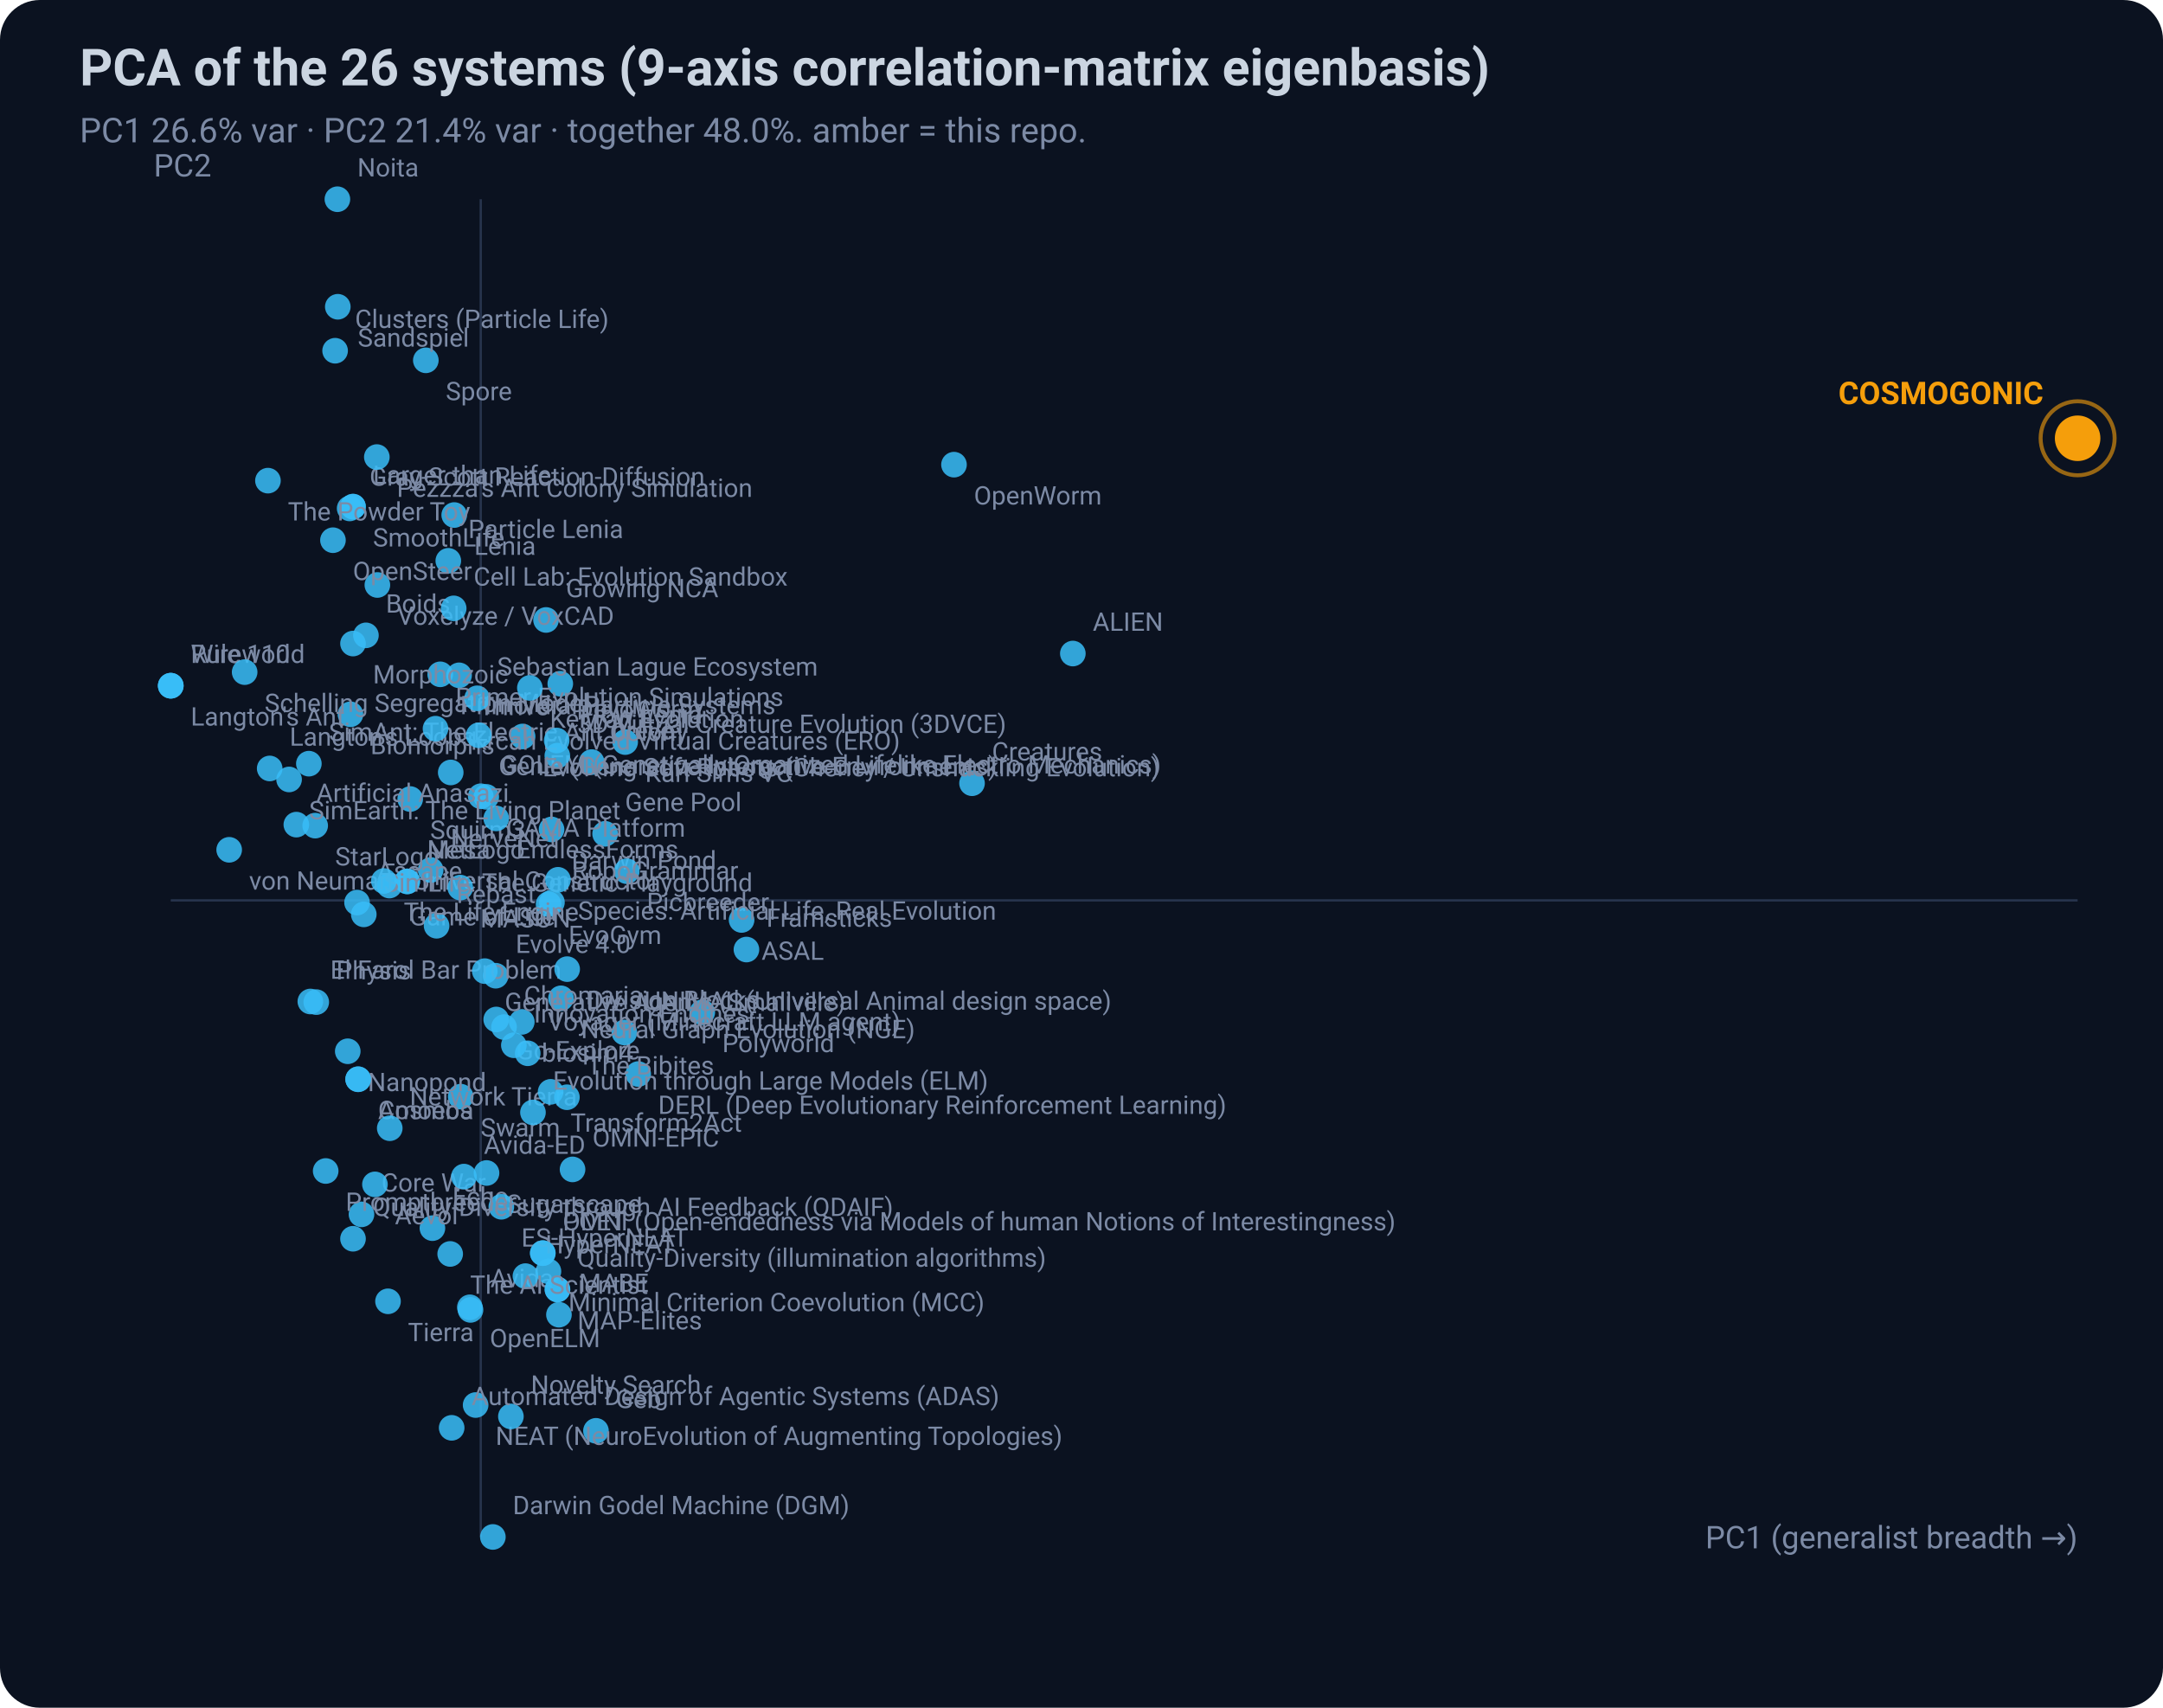
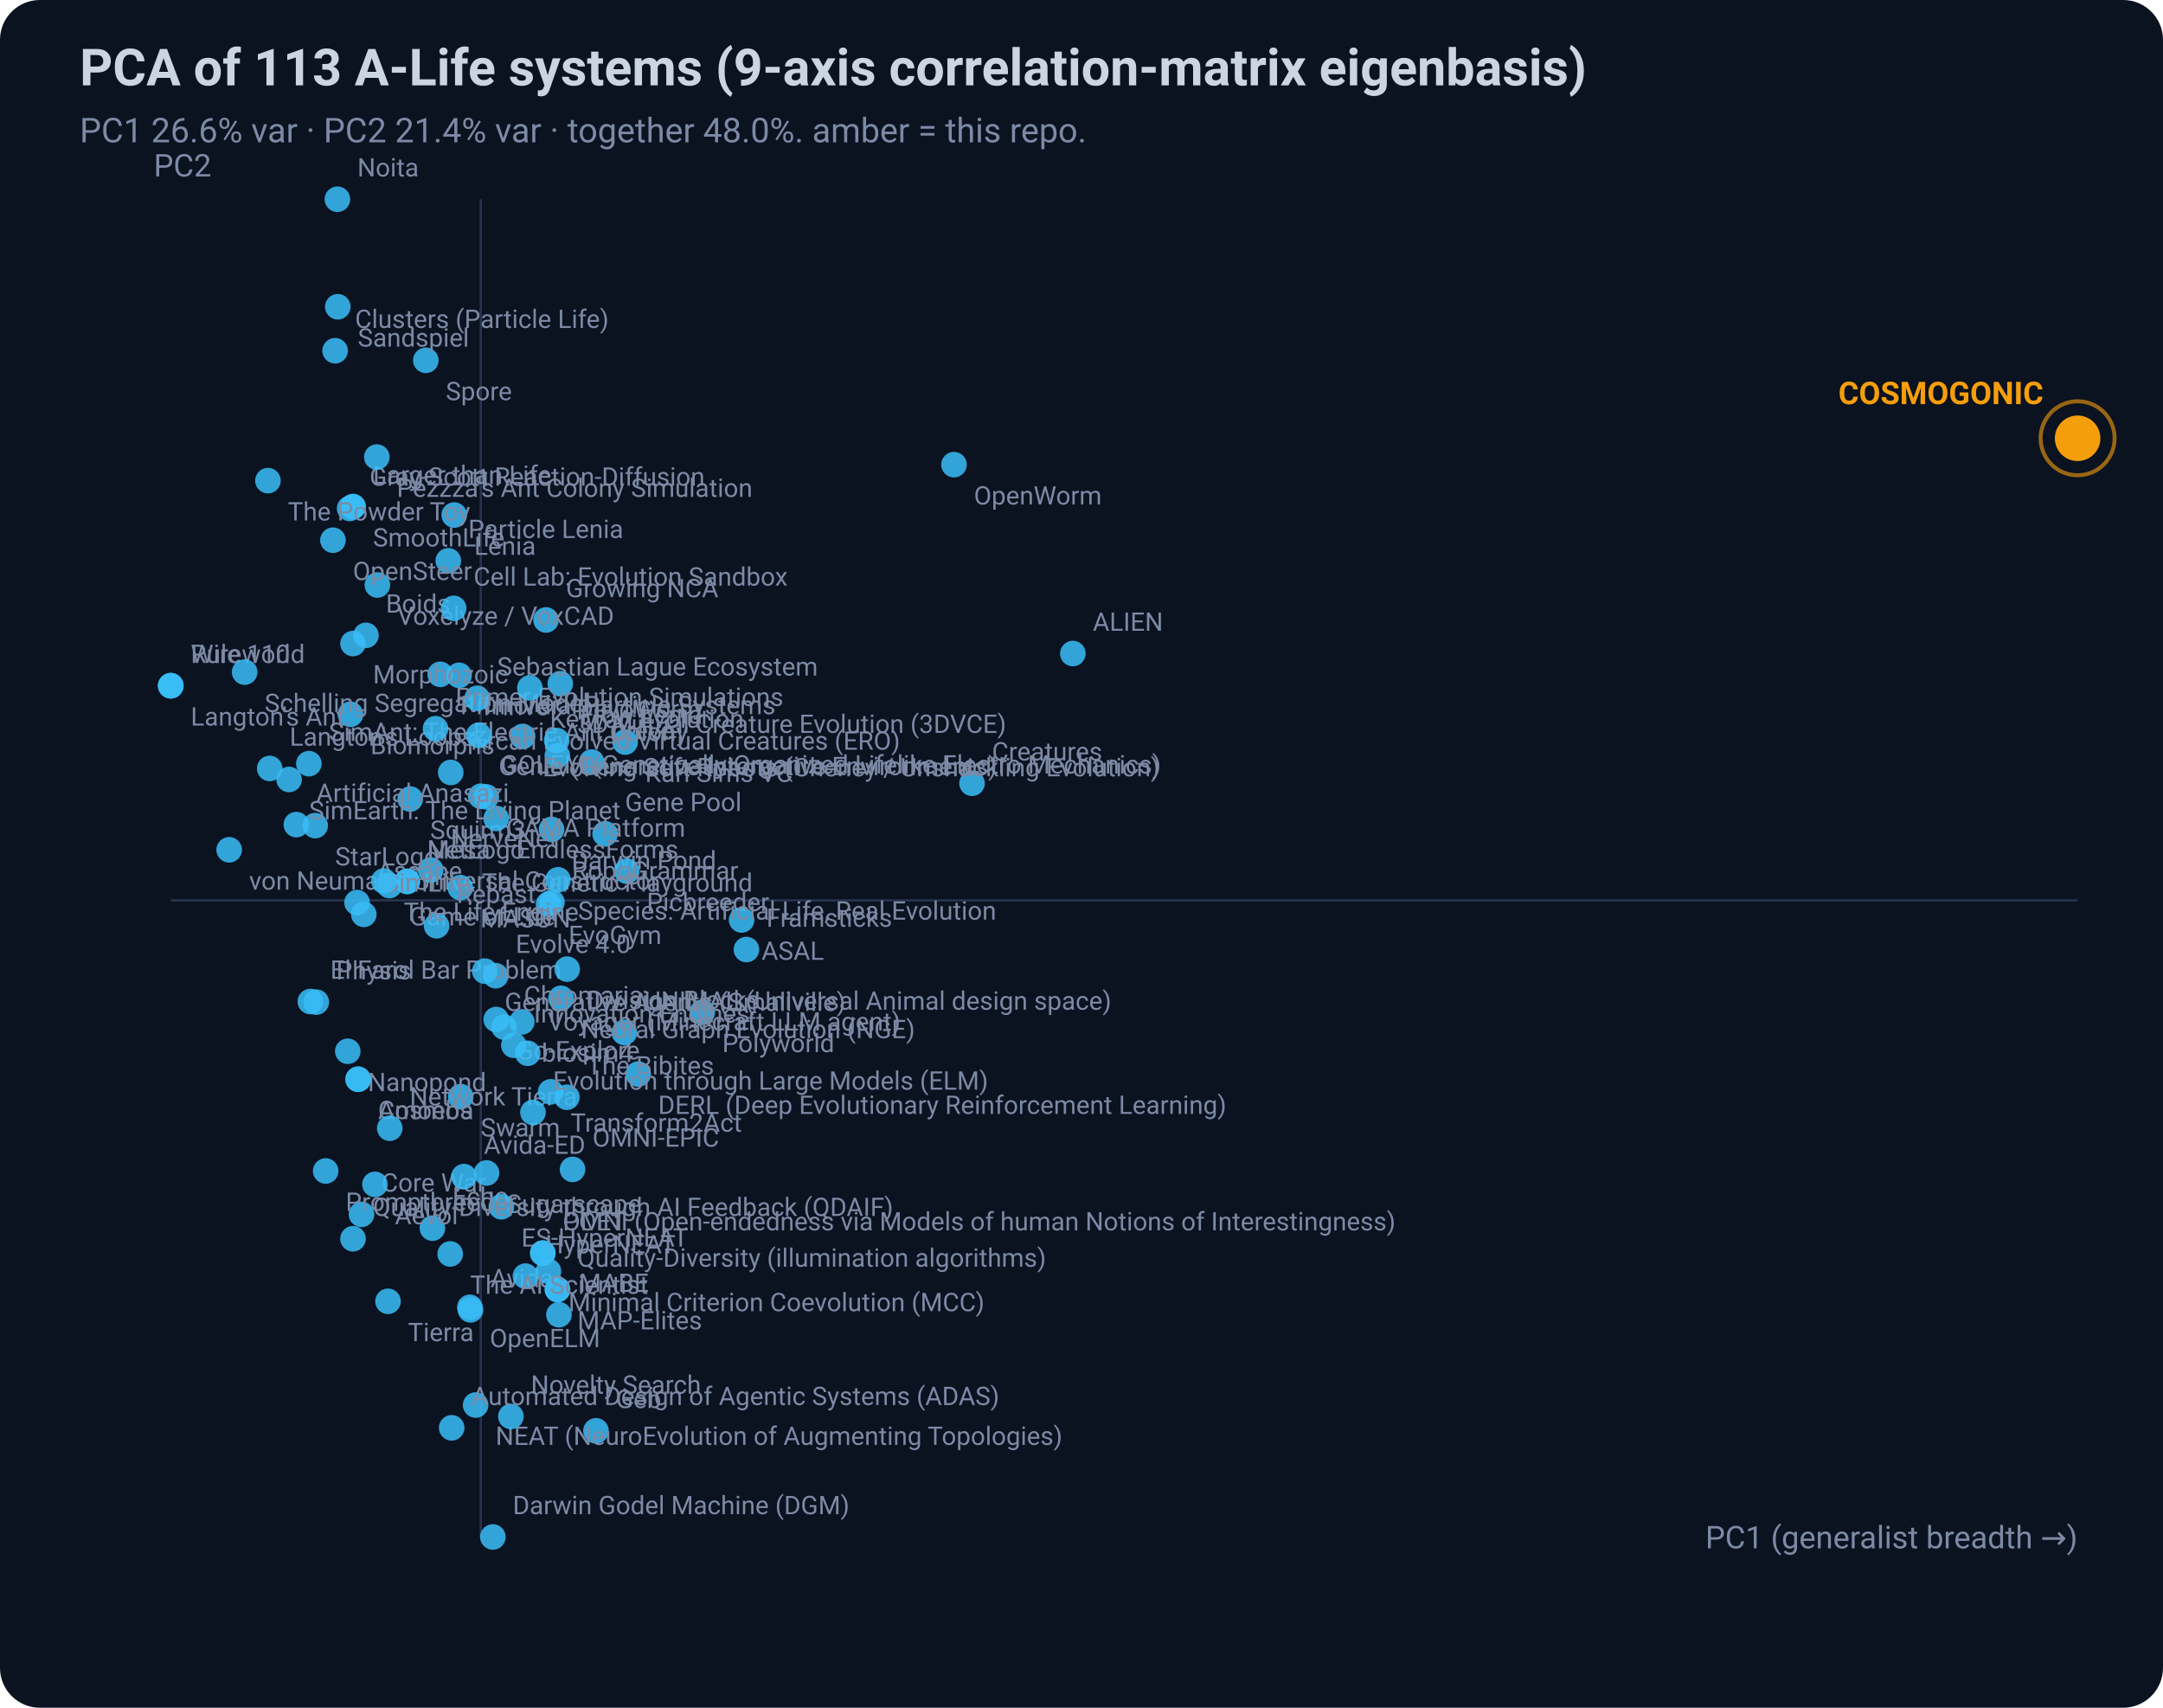
<svg xmlns="http://www.w3.org/2000/svg" viewBox="0 0 760 600" font-family="ui-sans-serif,system-ui,Segoe UI,Roboto,sans-serif" role="img" aria-label="PCA projection">
  <rect width="760" height="600" rx="14" fill="#0b1220" />
-   <text x="28" y="30" fill="#cbd5e1" font-size="18" font-weight="700">PCA of the 26 systems (9-axis correlation-matrix eigenbasis)</text>
+   <text x="28" y="30" fill="#cbd5e1" font-size="18" font-weight="700">PCA of 113 A-Life systems (9-axis correlation-matrix eigenbasis)</text>
  <text x="28" y="50" fill="#7c8aa5" font-size="12">PC1 26.6% var · PC2 21.4% var · together 48.0%. amber = this repo.</text>
  <line x1="168.916" y1="70" x2="168.916" y2="540" stroke="#27344d" stroke-width="0.8" />
  <line x1="60" y1="316.341" x2="730" y2="316.341" stroke="#27344d" stroke-width="0.8" />
  <text x="730" y="544" fill="#7c8aa5" font-size="11" text-anchor="end">PC1 (generalist breadth →)</text>
  <text x="54" y="62" fill="#7c8aa5" font-size="11">PC2</text>
  <circle cx="730" cy="153.986" r="8" fill="#f59e0b" />
  <circle cx="730" cy="153.986" r="13" fill="none" stroke="#f59e0b" stroke-width="1.4" opacity="0.6" />
  <text x="718" y="141.986" fill="#f59e0b" font-size="11" font-weight="700" text-anchor="end">COSMOGONIC</text>
  <circle cx="136.804" cy="311.144" r="4.5" fill="#38bdf8" opacity="0.85" />
  <text x="143.804" y="325.144" fill="#7c8aa5" font-size="9">Game of Life</text>
  <circle cx="128.575" cy="223.226" r="4.5" fill="#38bdf8" opacity="0.85" />
  <text x="135.575" y="215.226" fill="#7c8aa5" font-size="9">Boids</text>
  <circle cx="123.136" cy="250.964" r="4.5" fill="#38bdf8" opacity="0.85" />
  <text x="130.136" y="264.964" fill="#7c8aa5" font-size="9">Biomorphs</text>
  <circle cx="127.014" cy="426.661" r="4.5" fill="#38bdf8" opacity="0.85" />
  <text x="134.014" y="418.661" fill="#7c8aa5" font-size="9">Core War</text>
  <circle cx="136.331" cy="457.208" r="4.5" fill="#38bdf8" opacity="0.85" />
  <text x="143.331" y="471.208" fill="#7c8aa5" font-size="9">Tierra</text>
  <circle cx="165.322" cy="460.227" r="4.5" fill="#38bdf8" opacity="0.85" />
  <text x="172.322" y="452.227" fill="#7c8aa5" font-size="9">Avida</text>
  <circle cx="246.76" cy="355.666" r="4.5" fill="#38bdf8" opacity="0.85" />
  <text x="253.76" y="369.666" fill="#7c8aa5" font-size="9">Polyworld</text>
  <circle cx="262.272" cy="333.616" r="4.5" fill="#38bdf8" opacity="0.85" />
  <text x="269.272" y="325.616" fill="#7c8aa5" font-size="9">Framsticks</text>
  <circle cx="219.661" cy="260.725" r="4.5" fill="#38bdf8" opacity="0.85" />
  <text x="226.661" y="274.725" fill="#7c8aa5" font-size="9">Karl Sims VC</text>
  <circle cx="341.535" cy="275.19" r="4.5" fill="#38bdf8" opacity="0.85" />
  <text x="348.535" y="267.19" fill="#7c8aa5" font-size="9">Creatures</text>
  <circle cx="193.792" cy="291.412" r="4.5" fill="#38bdf8" opacity="0.85" />
  <text x="200.792" y="305.412" fill="#7c8aa5" font-size="9">Darwin Pond</text>
  <circle cx="212.615" cy="292.957" r="4.5" fill="#38bdf8" opacity="0.85" />
  <text x="219.615" y="284.957" fill="#7c8aa5" font-size="9">Gene Pool</text>
  <circle cx="170.949" cy="412.125" r="4.5" fill="#38bdf8" opacity="0.85" />
  <text x="177.949" y="426.125" fill="#7c8aa5" font-size="9">Sugarscape</text>
  <circle cx="151.938" cy="431.506" r="4.5" fill="#38bdf8" opacity="0.85" />
  <text x="158.938" y="423.506" fill="#7c8aa5" font-size="9">Echo</text>
  <circle cx="161.869" cy="385.3" r="4.5" fill="#38bdf8" opacity="0.85" />
  <text x="168.869" y="399.3" fill="#7c8aa5" font-size="9">Swarm</text>
  <circle cx="207.885" cy="267.747" r="4.5" fill="#38bdf8" opacity="0.85" />
  <text x="214.885" y="259.747" fill="#7c8aa5" font-size="9">breve</text>
  <circle cx="220.229" cy="306.088" r="4.5" fill="#38bdf8" opacity="0.85" />
  <text x="227.229" y="320.088" fill="#7c8aa5" font-size="9">Picbreeder</text>
  <circle cx="196.393" cy="461.912" r="4.5" fill="#38bdf8" opacity="0.85" />
  <text x="203.393" y="453.912" fill="#7c8aa5" font-size="9">MABE</text>
  <circle cx="159.599" cy="180.952" r="4.5" fill="#38bdf8" opacity="0.85" />
  <text x="166.599" y="194.952" fill="#7c8aa5" font-size="9">Lenia</text>
  <circle cx="191.853" cy="217.819" r="4.5" fill="#38bdf8" opacity="0.85" />
  <text x="198.853" y="209.819" fill="#7c8aa5" font-size="9">Growing NCA</text>
  <circle cx="335.198" cy="163.256" r="4.5" fill="#38bdf8" opacity="0.85" />
  <text x="342.198" y="177.256" fill="#7c8aa5" font-size="9">OpenWorm</text>
  <circle cx="190.718" cy="440.284" r="4.5" fill="#38bdf8" opacity="0.85" />
  <text x="197.718" y="432.284" fill="#7c8aa5" font-size="9">POET</text>
  <circle cx="192.751" cy="317.675" r="4.5" fill="#38bdf8" opacity="0.85" />
  <text x="199.751" y="331.675" fill="#7c8aa5" font-size="9">EvoGym</text>
  <circle cx="376.958" cy="229.616" r="4.5" fill="#38bdf8" opacity="0.85" />
  <text x="383.958" y="221.616" fill="#7c8aa5" font-size="9">ALIEN</text>
  <circle cx="260.57" cy="323.223" r="4.5" fill="#38bdf8" opacity="0.85" />
  <text x="267.57" y="337.223" fill="#7c8aa5" font-size="9">ASAL</text>
  <circle cx="60" cy="240.922" r="4.5" fill="#38bdf8" opacity="0.85" />
  <text x="67" y="232.922" fill="#7c8aa5" font-size="9">Wireworld</text>
  <circle cx="60" cy="240.922" r="4.5" fill="#38bdf8" opacity="0.85" />
  <text x="67" y="254.922" fill="#7c8aa5" font-size="9">Langton's Ant</text>
  <circle cx="94.76" cy="269.994" r="4.5" fill="#38bdf8" opacity="0.85" />
  <text x="101.76" y="261.994" fill="#7c8aa5" font-size="9">Langton's Loops</text>
  <circle cx="80.525" cy="298.575" r="4.5" fill="#38bdf8" opacity="0.85" />
  <text x="87.525" y="312.575" fill="#7c8aa5" font-size="9">von Neumann Universal Constructor</text>
  <circle cx="60" cy="240.922" r="4.5" fill="#38bdf8" opacity="0.85" />
  <text x="67" y="232.922" fill="#7c8aa5" font-size="9">Rule 110</text>
  <circle cx="124.035" cy="178.002" r="4.5" fill="#38bdf8" opacity="0.85" />
  <text x="131.035" y="192.002" fill="#7c8aa5" font-size="9">SmoothLife</text>
  <circle cx="124.035" cy="178.002" r="4.5" fill="#38bdf8" opacity="0.85" />
  <text x="131.035" y="170.002" fill="#7c8aa5" font-size="9">Larger than Life</text>
  <circle cx="196.866" cy="240.22" r="4.5" fill="#38bdf8" opacity="0.85" />
  <text x="203.866" y="254.22" fill="#7c8aa5" font-size="9">Flow Lenia</text>
  <circle cx="157.518" cy="197.033" r="4.5" fill="#38bdf8" opacity="0.85" />
  <text x="164.518" y="189.033" fill="#7c8aa5" font-size="9">Particle Lenia</text>
  <circle cx="154.681" cy="236.919" r="4.5" fill="#38bdf8" opacity="0.85" />
  <text x="161.681" y="250.919" fill="#7c8aa5" font-size="9">Primordial Particle Systems</text>
  <circle cx="122.852" cy="178.634" r="4.5" fill="#38bdf8" opacity="0.85" />
  <text x="129.852" y="170.634" fill="#7c8aa5" font-size="9">Gray-Scott Reaction-Diffusion</text>
  <circle cx="131.743" cy="416.127" r="4.5" fill="#38bdf8" opacity="0.85" />
  <text x="138.743" y="430.127" fill="#7c8aa5" font-size="9">Aevol</text>
  <circle cx="163.004" cy="413.389" r="4.5" fill="#38bdf8" opacity="0.85" />
  <text x="170.004" y="405.389" fill="#7c8aa5" font-size="9">Avida-ED</text>
  <circle cx="122.19" cy="369.359" r="4.5" fill="#38bdf8" opacity="0.85" />
  <text x="129.19" y="383.359" fill="#7c8aa5" font-size="9">Nanopond</text>
  <circle cx="111.124" cy="352.084" r="4.5" fill="#38bdf8" opacity="0.85" />
  <text x="118.124" y="344.084" fill="#7c8aa5" font-size="9">Physis</text>
  <circle cx="125.832" cy="379.19" r="4.5" fill="#38bdf8" opacity="0.85" />
  <text x="132.832" y="393.19" fill="#7c8aa5" font-size="9">Cosmos</text>
  <circle cx="209.399" cy="502.712" r="4.5" fill="#38bdf8" opacity="0.85" />
  <text x="216.399" y="494.712" fill="#7c8aa5" font-size="9">Geb</text>
  <circle cx="125.832" cy="379.19" r="4.5" fill="#38bdf8" opacity="0.85" />
  <text x="132.832" y="393.19" fill="#7c8aa5" font-size="9">Amoeba</text>
  <circle cx="174.165" cy="342.815" r="4.5" fill="#38bdf8" opacity="0.85" />
  <text x="181.165" y="334.815" fill="#7c8aa5" font-size="9">Evolve 4.0</text>
  <circle cx="144.134" cy="280.738" r="4.5" fill="#38bdf8" opacity="0.85" />
  <text x="151.134" y="294.738" fill="#7c8aa5" font-size="9">Squirm3</text>
  <circle cx="136.946" cy="396.395" r="4.5" fill="#38bdf8" opacity="0.85" />
  <text x="143.946" y="388.395" fill="#7c8aa5" font-size="9">Network Tierra</text>
  <circle cx="183.34" cy="359.036" r="4.5" fill="#38bdf8" opacity="0.85" />
  <text x="190.34" y="373.036" fill="#7c8aa5" font-size="9">biosim4</text>
  <circle cx="168.916" cy="279.755" r="4.5" fill="#38bdf8" opacity="0.85" />
  <text x="175.916" y="271.755" fill="#7c8aa5" font-size="9">GOLEM (Genetically Organized Lifelike Electro Mechanics)</text>
  <circle cx="132.595" cy="205.53" r="4.5" fill="#38bdf8" opacity="0.85" />
  <text x="139.595" y="219.53" fill="#7c8aa5" font-size="9">Voxelyze / VoxCAD</text>
  <circle cx="195.826" cy="265.5" r="4.5" fill="#38bdf8" opacity="0.85" />
  <text x="202.826" y="257.5" fill="#7c8aa5" font-size="9">3D Virtual Creature Evolution (3DVCE)</text>
  <circle cx="224.249" cy="377.364" r="4.5" fill="#38bdf8" opacity="0.85" />
  <text x="231.249" y="391.364" fill="#7c8aa5" font-size="9">DERL (Deep Evolutionary Reinforcement Learning)</text>
  <circle cx="219.377" cy="362.758" r="4.5" fill="#38bdf8" opacity="0.85" />
  <text x="226.377" y="354.758" fill="#7c8aa5" font-size="9">UNIMAL (Universal Animal design space)</text>
  <circle cx="183.624" cy="258.758" r="4.5" fill="#38bdf8" opacity="0.85" />
  <text x="190.624" y="272.758" fill="#7c8aa5" font-size="9">Evolving Soft Robots (Cheney / Unshackling Evolution)</text>
  <circle cx="193.934" cy="317.043" r="4.5" fill="#38bdf8" opacity="0.85" />
  <text x="200.934" y="309.043" fill="#7c8aa5" font-size="9">RoboGrammar</text>
  <circle cx="193.461" cy="383.614" r="4.5" fill="#38bdf8" opacity="0.85" />
  <text x="200.461" y="397.614" fill="#7c8aa5" font-size="9">Transform2Act</text>
  <circle cx="151.323" cy="305.667" r="4.5" fill="#38bdf8" opacity="0.85" />
  <text x="158.323" y="297.667" fill="#7c8aa5" font-size="9">NerveNet</text>
  <circle cx="197.102" cy="350.75" r="4.5" fill="#38bdf8" opacity="0.85" />
  <text x="204.102" y="364.75" fill="#7c8aa5" font-size="9">Neural Graph Evolution (NGE)</text>
  <circle cx="158.369" cy="271.398" r="4.5" fill="#38bdf8" opacity="0.85" />
  <text x="165.369" y="263.398" fill="#7c8aa5" font-size="9">Krcah Evolved Virtual Creatures (ERO)</text>
  <circle cx="167.119" cy="493.653" r="4.5" fill="#38bdf8" opacity="0.85" />
  <text x="174.119" y="507.653" fill="#7c8aa5" font-size="9">NEAT (NeuroEvolution of Augmenting Topologies)</text>
  <circle cx="184.617" cy="448.359" r="4.5" fill="#38bdf8" opacity="0.85" />
  <text x="191.617" y="440.359" fill="#7c8aa5" font-size="9">HyperNEAT</text>
  <circle cx="176.152" cy="423.992" r="4.5" fill="#38bdf8" opacity="0.85" />
  <text x="183.152" y="437.992" fill="#7c8aa5" font-size="9">ES-HyperNEAT</text>
  <circle cx="179.509" cy="497.656" r="4.5" fill="#38bdf8" opacity="0.85" />
  <text x="186.509" y="489.656" fill="#7c8aa5" font-size="9">Novelty Search</text>
  <circle cx="195.873" cy="453.064" r="4.5" fill="#38bdf8" opacity="0.85" />
  <text x="202.873" y="467.064" fill="#7c8aa5" font-size="9">MAP-Elites</text>
  <circle cx="195.873" cy="453.064" r="4.5" fill="#38bdf8" opacity="0.85" />
  <text x="202.873" y="445.064" fill="#7c8aa5" font-size="9">Quality-Diversity (illumination algorithms)</text>
  <circle cx="174.354" cy="358.194" r="4.5" fill="#38bdf8" opacity="0.85" />
  <text x="181.354" y="372.194" fill="#7c8aa5" font-size="9">Go-Explore</text>
  <circle cx="190.718" cy="440.284" r="4.5" fill="#38bdf8" opacity="0.85" />
  <text x="197.718" y="432.284" fill="#7c8aa5" font-size="9">OMNI (Open-endedness via Models of human Notions of Interestingness)</text>
  <circle cx="192.704" cy="446.674" r="4.5" fill="#38bdf8" opacity="0.85" />
  <text x="199.704" y="460.674" fill="#7c8aa5" font-size="9">Minimal Criterion Coevolution (MCC)</text>
  <circle cx="180.55" cy="367.252" r="4.5" fill="#38bdf8" opacity="0.85" />
  <text x="187.55" y="359.252" fill="#7c8aa5" font-size="9">Innovation Engines</text>
  <circle cx="174.354" cy="287.55" r="4.5" fill="#38bdf8" opacity="0.85" />
  <text x="181.354" y="301.55" fill="#7c8aa5" font-size="9">EndlessForms</text>
  <circle cx="143.094" cy="309.67" r="4.5" fill="#38bdf8" opacity="0.85" />
  <text x="150.094" y="301.67" fill="#7c8aa5" font-size="9">NetLogo</text>
  <circle cx="161.727" cy="311.847" r="4.5" fill="#38bdf8" opacity="0.85" />
  <text x="168.727" y="325.847" fill="#7c8aa5" font-size="9">MASON</text>
  <circle cx="153.404" cy="325.259" r="4.5" fill="#38bdf8" opacity="0.85" />
  <text x="160.404" y="317.259" fill="#7c8aa5" font-size="9">Repast</text>
  <circle cx="110.745" cy="290.078" r="4.5" fill="#38bdf8" opacity="0.85" />
  <text x="117.745" y="304.078" fill="#7c8aa5" font-size="9">StarLogo</text>
  <circle cx="125.454" cy="317.113" r="4.5" fill="#38bdf8" opacity="0.85" />
  <text x="132.454" y="309.113" fill="#7c8aa5" font-size="9">Ascape</text>
  <circle cx="170.855" cy="279.966" r="4.5" fill="#38bdf8" opacity="0.85" />
  <text x="177.855" y="293.966" fill="#7c8aa5" font-size="9">GAMA Platform</text>
  <circle cx="143.094" cy="309.67" r="4.5" fill="#38bdf8" opacity="0.85" />
  <text x="150.094" y="301.67" fill="#7c8aa5" font-size="9">Mesa</text>
  <circle cx="116.988" cy="189.8" r="4.5" fill="#38bdf8" opacity="0.85" />
  <text x="123.988" y="203.8" fill="#7c8aa5" font-size="9">OpenSteer</text>
  <circle cx="104.124" cy="289.727" r="4.5" fill="#38bdf8" opacity="0.85" />
  <text x="111.124" y="281.727" fill="#7c8aa5" font-size="9">Artificial Anasazi</text>
  <circle cx="85.964" cy="236.147" r="4.5" fill="#38bdf8" opacity="0.85" />
  <text x="92.964" y="250.147" fill="#7c8aa5" font-size="9">Schelling Segregation Model</text>
  <circle cx="109.043" cy="351.874" r="4.5" fill="#38bdf8" opacity="0.85" />
  <text x="116.043" y="343.874" fill="#7c8aa5" font-size="9">El Farol Bar Problem</text>
  <circle cx="149.62" cy="126.599" r="4.5" fill="#38bdf8" opacity="0.85" />
  <text x="156.62" y="140.599" fill="#7c8aa5" font-size="9">Spore</text>
  <circle cx="127.818" cy="321.257" r="4.5" fill="#38bdf8" opacity="0.85" />
  <text x="134.818" y="313.257" fill="#7c8aa5" font-size="9">SimLife: The Genetic Playground</text>
  <circle cx="101.571" cy="273.856" r="4.5" fill="#38bdf8" opacity="0.85" />
  <text x="108.571" y="287.856" fill="#7c8aa5" font-size="9">SimEarth: The Living Planet</text>
  <circle cx="108.523" cy="268.309" r="4.5" fill="#38bdf8" opacity="0.85" />
  <text x="115.523" y="260.309" fill="#7c8aa5" font-size="9">SimAnt: The Electric Ant Colony</text>
  <circle cx="161.302" cy="237.27" r="4.5" fill="#38bdf8" opacity="0.85" />
  <text x="168.302" y="251.27" fill="#7c8aa5" font-size="9">Thrive</text>
  <circle cx="159.41" cy="213.746" r="4.5" fill="#38bdf8" opacity="0.85" />
  <text x="166.41" y="205.746" fill="#7c8aa5" font-size="9">Cell Lab: Evolution Sandbox</text>
  <circle cx="196.062" cy="309.108" r="4.5" fill="#38bdf8" opacity="0.85" />
  <text x="203.062" y="323.108" fill="#7c8aa5" font-size="9">Species: Artificial Life, Real Evolution</text>
  <circle cx="199.183" cy="385.51" r="4.5" fill="#38bdf8" opacity="0.85" />
  <text x="206.183" y="377.51" fill="#7c8aa5" font-size="9">The Bibites</text>
  <circle cx="94.146" cy="168.873" r="4.5" fill="#38bdf8" opacity="0.85" />
  <text x="101.146" y="182.873" fill="#7c8aa5" font-size="9">The Powder Toy</text>
  <circle cx="118.549" cy="70" r="4.5" fill="#38bdf8" opacity="0.85" />
  <text x="125.549" y="62" fill="#7c8aa5" font-size="9">Noita</text>
  <circle cx="134.865" cy="309.529" r="4.5" fill="#38bdf8" opacity="0.85" />
  <text x="141.865" y="323.529" fill="#7c8aa5" font-size="9">The Life Engine</text>
  <circle cx="117.745" cy="123.229" r="4.5" fill="#38bdf8" opacity="0.85" />
  <text x="124.745" y="115.229" fill="#7c8aa5" font-size="9">Clusters (Particle Life)</text>
  <circle cx="118.691" cy="107.78" r="4.5" fill="#38bdf8" opacity="0.85" />
  <text x="125.691" y="121.78" fill="#7c8aa5" font-size="9">Sandspiel</text>
  <circle cx="167.639" cy="245.346" r="4.5" fill="#38bdf8" opacity="0.85" />
  <text x="174.639" y="237.346" fill="#7c8aa5" font-size="9">Sebastian Lague Ecosystem</text>
  <circle cx="132.406" cy="160.587" r="4.5" fill="#38bdf8" opacity="0.85" />
  <text x="139.406" y="174.587" fill="#7c8aa5" font-size="9">Pezzza's Ant Colony Simulation</text>
  <circle cx="153.025" cy="256.02" r="4.5" fill="#38bdf8" opacity="0.85" />
  <text x="160.025" y="248.02" fill="#7c8aa5" font-size="9">Primer Evolution Simulations</text>
  <circle cx="186.178" cy="241.694" r="4.5" fill="#38bdf8" opacity="0.85" />
  <text x="193.178" y="255.694" fill="#7c8aa5" font-size="9">Keiwan Evolution</text>
  <circle cx="195.589" cy="260.163" r="4.5" fill="#38bdf8" opacity="0.85" />
  <text x="202.589" y="252.163" fill="#7c8aa5" font-size="9">DevoWorm</text>
  <circle cx="124.035" cy="226.105" r="4.5" fill="#38bdf8" opacity="0.85" />
  <text x="131.035" y="240.105" fill="#7c8aa5" font-size="9">Morphozoic</text>
  <circle cx="177.097" cy="360.862" r="4.5" fill="#38bdf8" opacity="0.85" />
  <text x="184.097" y="352.862" fill="#7c8aa5" font-size="9">Chromaria</text>
  <circle cx="199.278" cy="340.498" r="4.5" fill="#38bdf8" opacity="0.85" />
  <text x="206.278" y="354.498" fill="#7c8aa5" font-size="9">Division Blocks</text>
  <circle cx="185.421" cy="370.061" r="4.5" fill="#38bdf8" opacity="0.85" />
  <text x="192.421" y="362.061" fill="#7c8aa5" font-size="9">Voyager (Minecraft LLM agent)</text>
  <circle cx="170.335" cy="341.2" r="4.5" fill="#38bdf8" opacity="0.85" />
  <text x="177.335" y="355.2" fill="#7c8aa5" font-size="9">Generative Agents (Smallville)</text>
  <circle cx="201.17" cy="410.861" r="4.5" fill="#38bdf8" opacity="0.85" />
  <text x="208.17" y="402.861" fill="#7c8aa5" font-size="9">OMNI-EPIC</text>
  <circle cx="168.206" cy="258.337" r="4.5" fill="#38bdf8" opacity="0.85" />
  <text x="175.206" y="272.337" fill="#7c8aa5" font-size="9">Genie (Generative Interactive Environments)</text>
  <circle cx="187.265" cy="390.847" r="4.5" fill="#38bdf8" opacity="0.85" />
  <text x="194.265" y="382.847" fill="#7c8aa5" font-size="9">Evolution through Large Models (ELM)</text>
  <circle cx="165.085" cy="459.314" r="4.5" fill="#38bdf8" opacity="0.85" />
  <text x="172.085" y="473.314" fill="#7c8aa5" font-size="9">OpenELM</text>
  <circle cx="158.701" cy="501.658" r="4.5" fill="#38bdf8" opacity="0.85" />
  <text x="165.701" y="493.658" fill="#7c8aa5" font-size="9">Automated Design of Agentic Systems (ADAS)</text>
  <circle cx="158.18" cy="440.565" r="4.5" fill="#38bdf8" opacity="0.85" />
  <text x="165.18" y="454.565" fill="#7c8aa5" font-size="9">The AI Scientist</text>
  <circle cx="173.172" cy="540" r="4.5" fill="#38bdf8" opacity="0.85" />
  <text x="180.172" y="532" fill="#7c8aa5" font-size="9">Darwin Godel Machine (DGM)</text>
  <circle cx="114.434" cy="411.422" r="4.5" fill="#38bdf8" opacity="0.85" />
  <text x="121.434" y="425.422" fill="#7c8aa5" font-size="9">Promptbreeder</text>
  <circle cx="124.035" cy="435.228" r="4.5" fill="#38bdf8" opacity="0.85" />
  <text x="131.035" y="427.228" fill="#7c8aa5" font-size="9">Quality-Diversity through AI Feedback (QDAIF)</text>
</svg>
